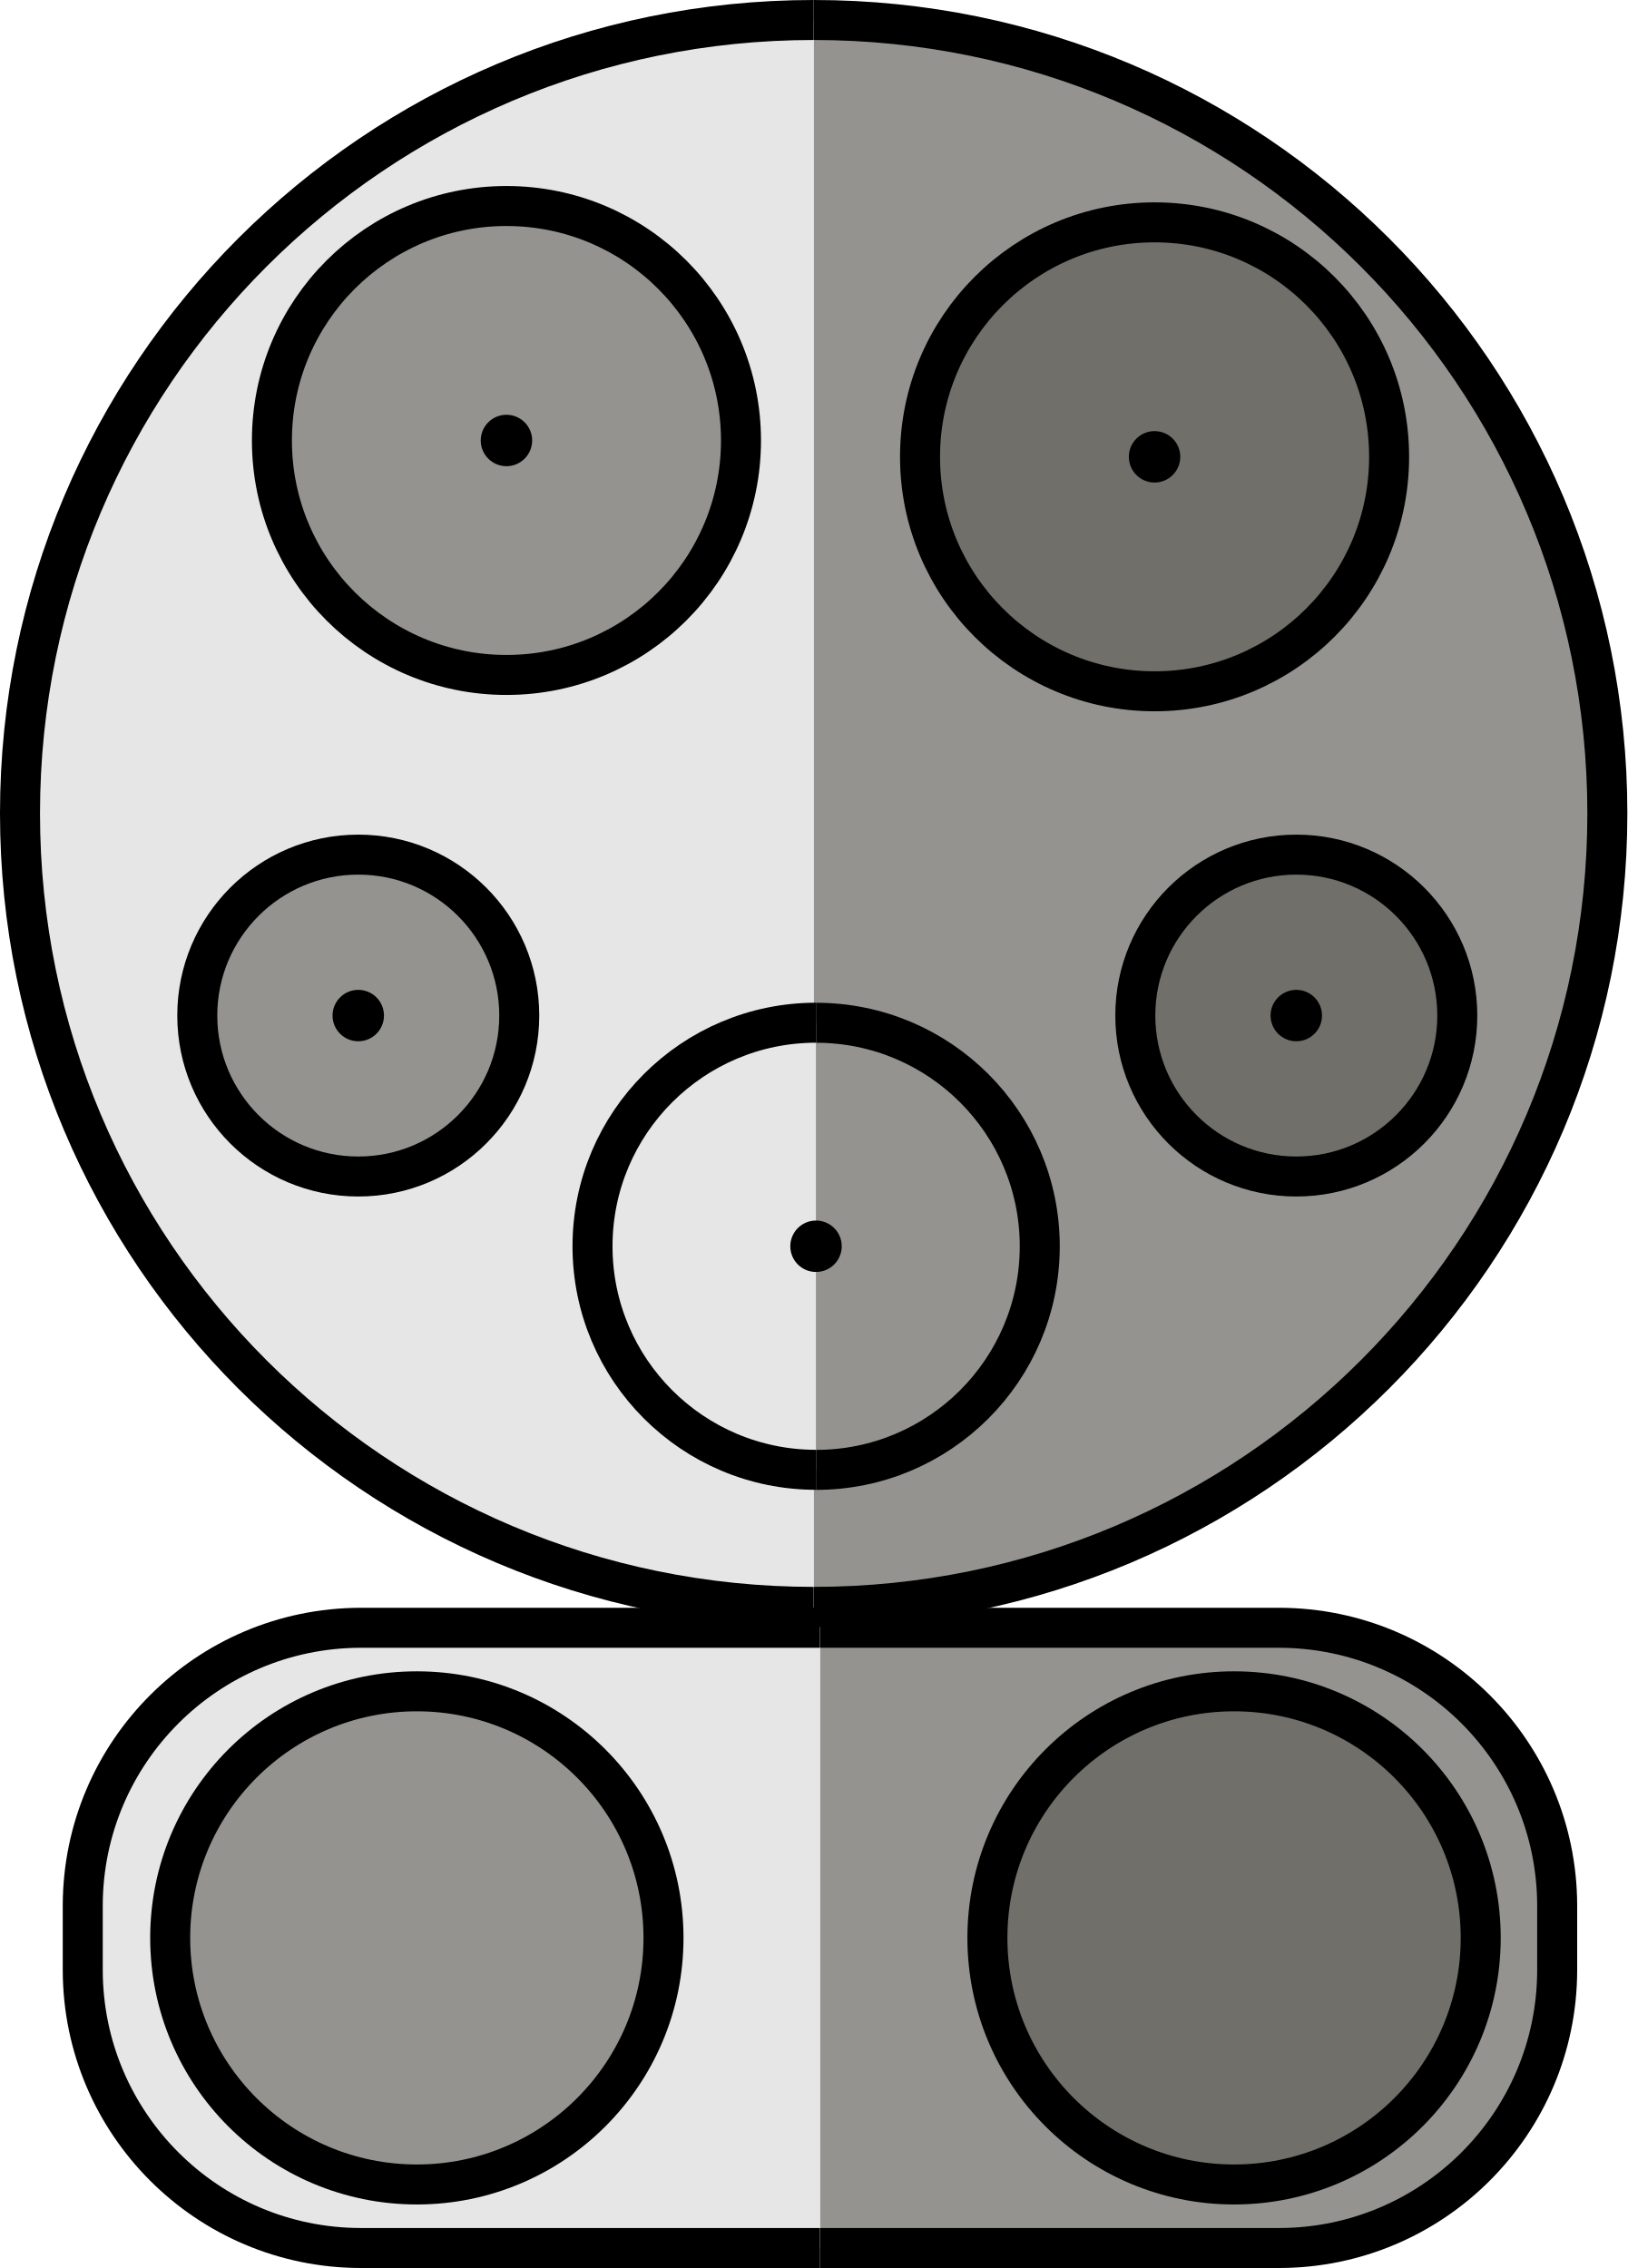
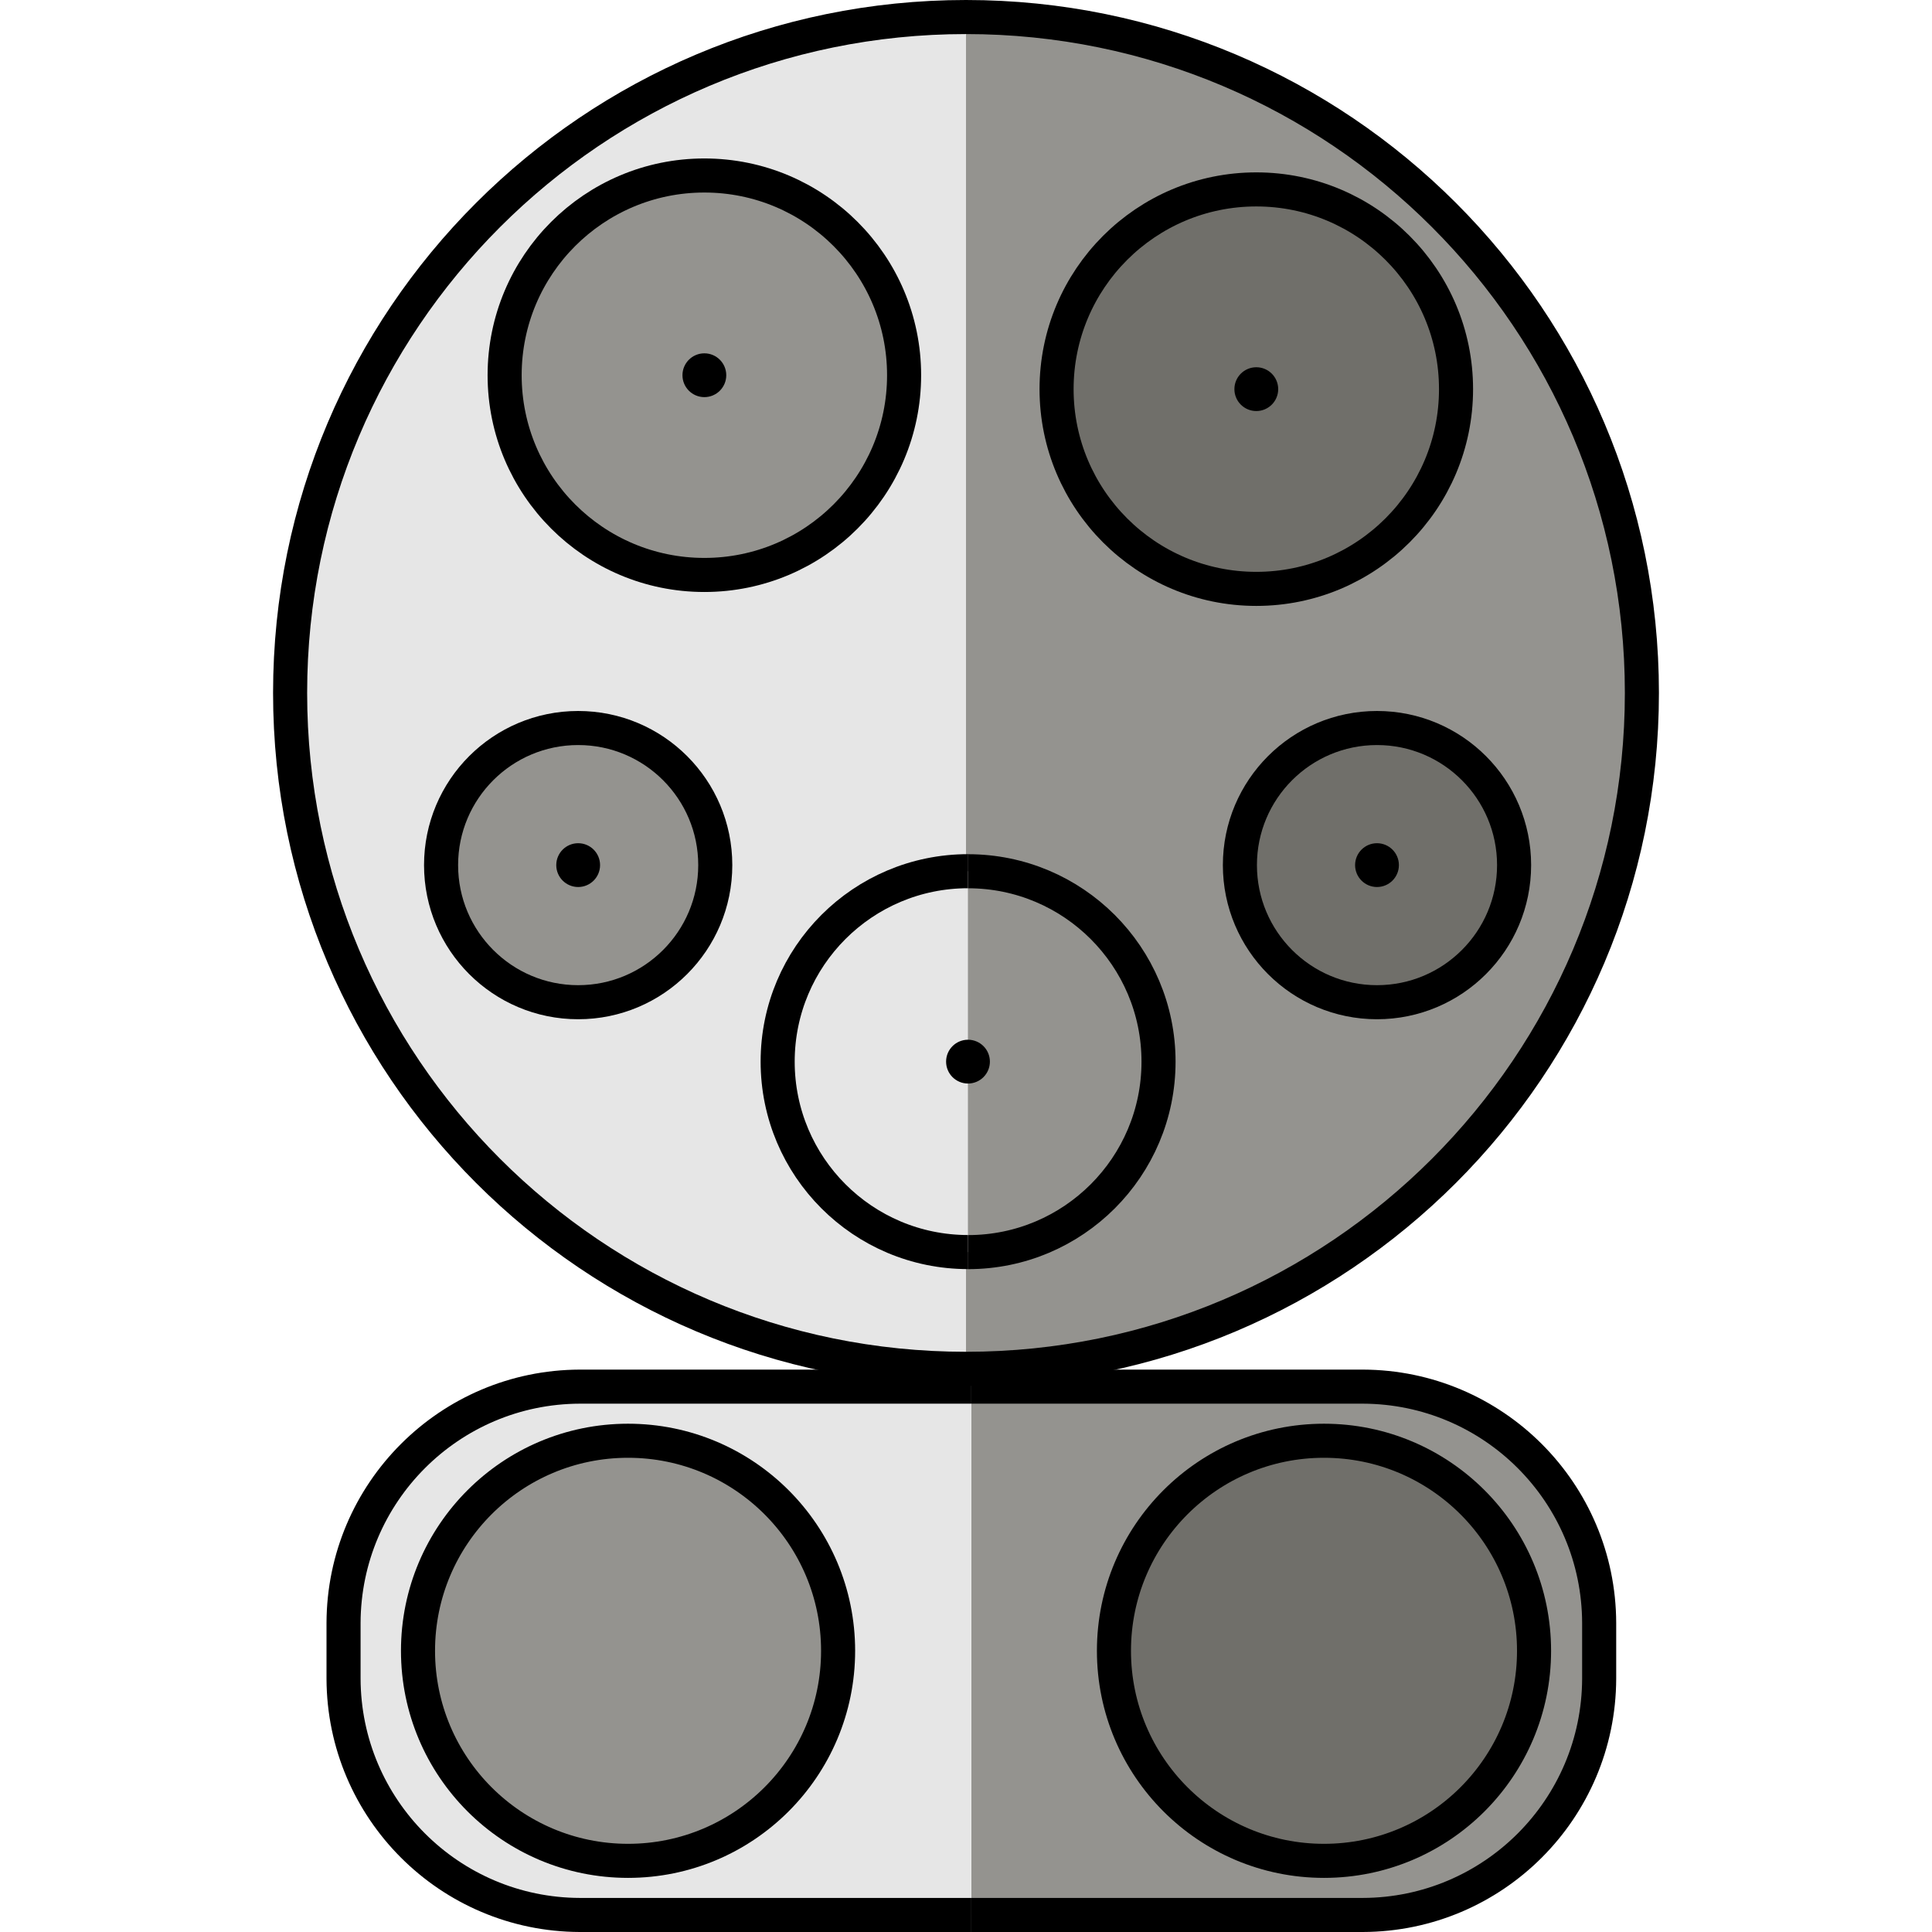
- <svg xmlns="http://www.w3.org/2000/svg" id="Layer_2" data-name="Layer 2" viewBox="0 0 284.76 396.98">
+ <svg xmlns="http://www.w3.org/2000/svg" id="Layer_2" data-name="Layer 2" width="26" height="26" viewBox="0 0 284.76 396.98">
  <defs>
    <style>.cls-1{fill:#94938f;}.cls-1,.cls-2,.cls-3{stroke:#000;stroke-miterlimit:10;stroke-width:7px;}.cls-2{fill:#e6e6e6;}.cls-3{fill:#706f6a;}</style>
  </defs>
  <path class="cls-1" d="M7225.57,363.45a138.88,138.88,0,1,0,0-277.76" transform="translate(-7083.19 -82.19)" />
  <path class="cls-2" d="M7225.57,85.69a138.88,138.88,0,0,0,0,277.76" transform="translate(-7083.19 -82.19)" />
  <circle class="cls-1" cx="88.62" cy="77.1" r="41.04" />
  <circle class="cls-3" cx="202.03" cy="79.96" r="41.04" />
  <circle class="cls-1" cx="62.69" cy="177.76" r="28.17" />
  <circle class="cls-3" cx="226.83" cy="177.76" r="28.17" />
  <path class="cls-2" d="M7226,261.2a39.13,39.13,0,1,0,0,78.26" transform="translate(-7083.19 -82.19)" />
  <path class="cls-1" d="M7226,339.47a39.13,39.13,0,1,0,0-78.26" transform="translate(-7083.19 -82.19)" />
  <circle cx="62.69" cy="177.76" r="4.5" />
  <circle cx="88.62" cy="77.1" r="4.5" />
  <circle cx="202.03" cy="79.96" r="4.5" />
  <circle cx="226.83" cy="177.76" r="4.5" />
  <circle cx="142.79" cy="218.14" r="4.5" />
  <path class="cls-1" d="M7226.67,367.11h80.44a48.7,48.7,0,0,1,48.56,48.56v11.44a48.7,48.7,0,0,1-48.56,48.56h-80.44" transform="translate(-7083.19 -82.19)" />
  <path class="cls-2" d="M7226.67,475.67h-80.44a48.7,48.7,0,0,1-48.56-48.56V415.67a48.7,48.7,0,0,1,48.56-48.56h80.44" transform="translate(-7083.19 -82.19)" />
  <circle class="cls-1" cx="72.94" cy="339.2" r="43.16" />
  <circle class="cls-3" cx="215.94" cy="339.2" r="43.16" />
</svg>
